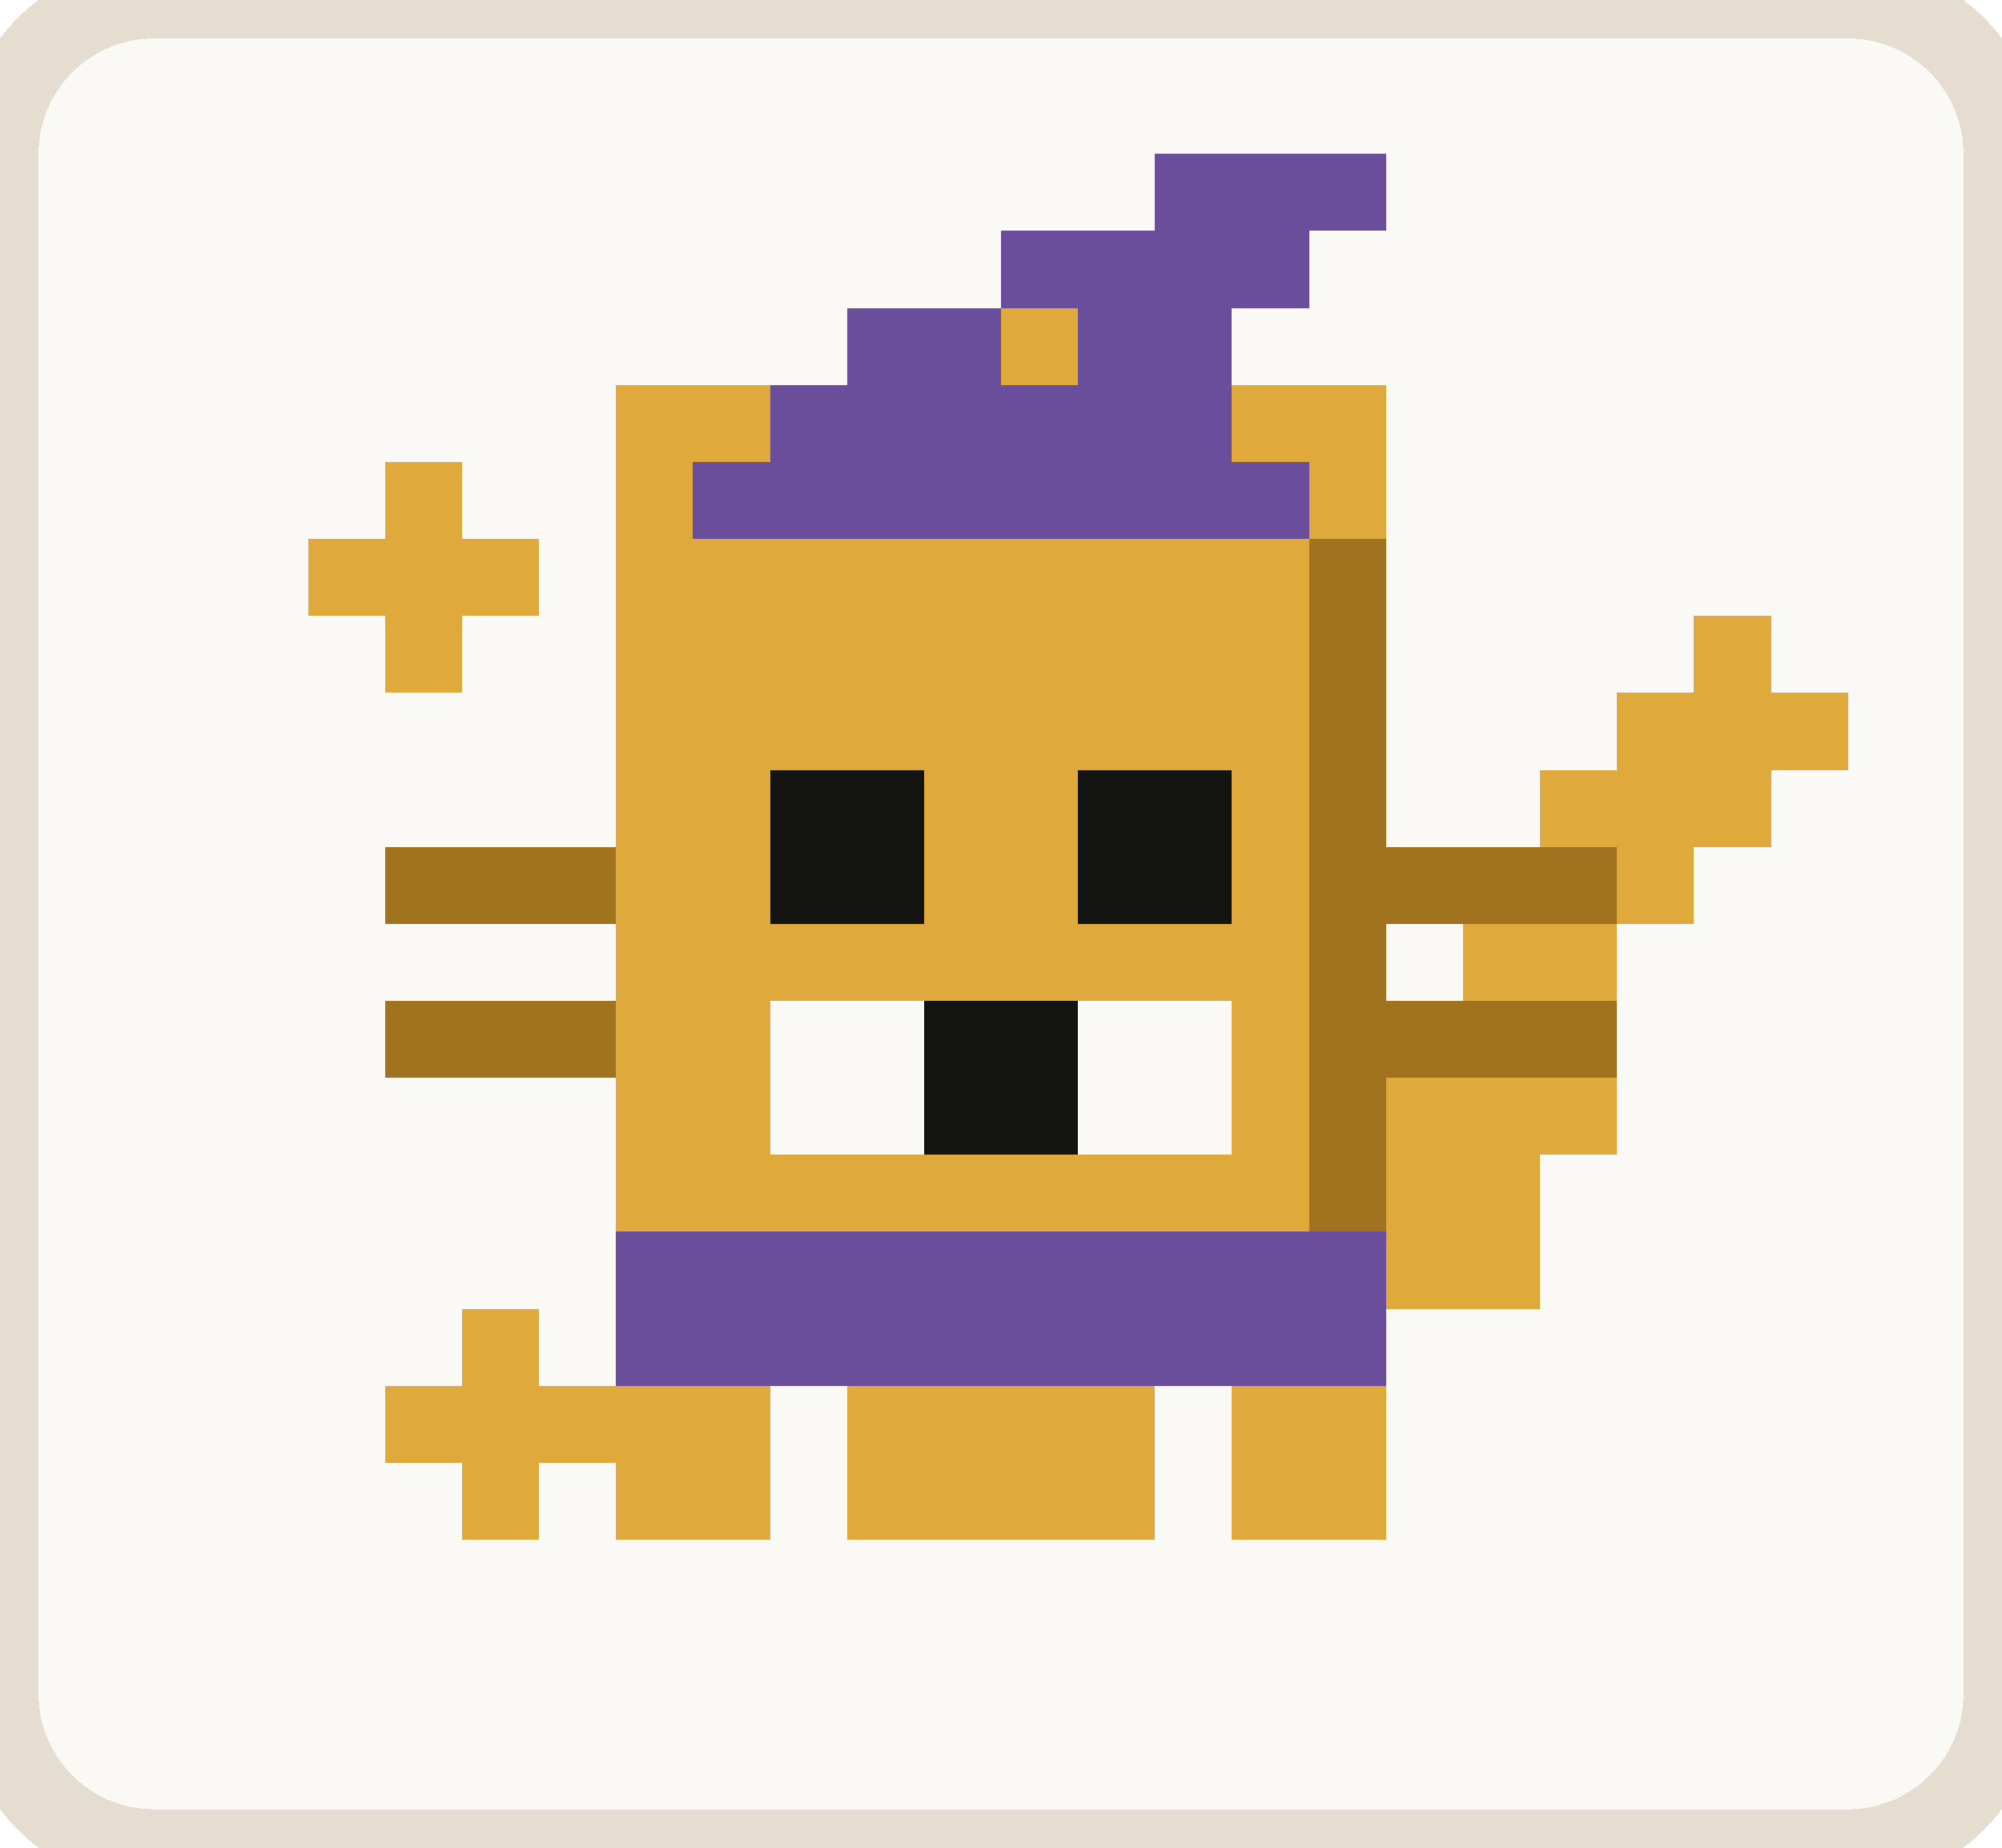
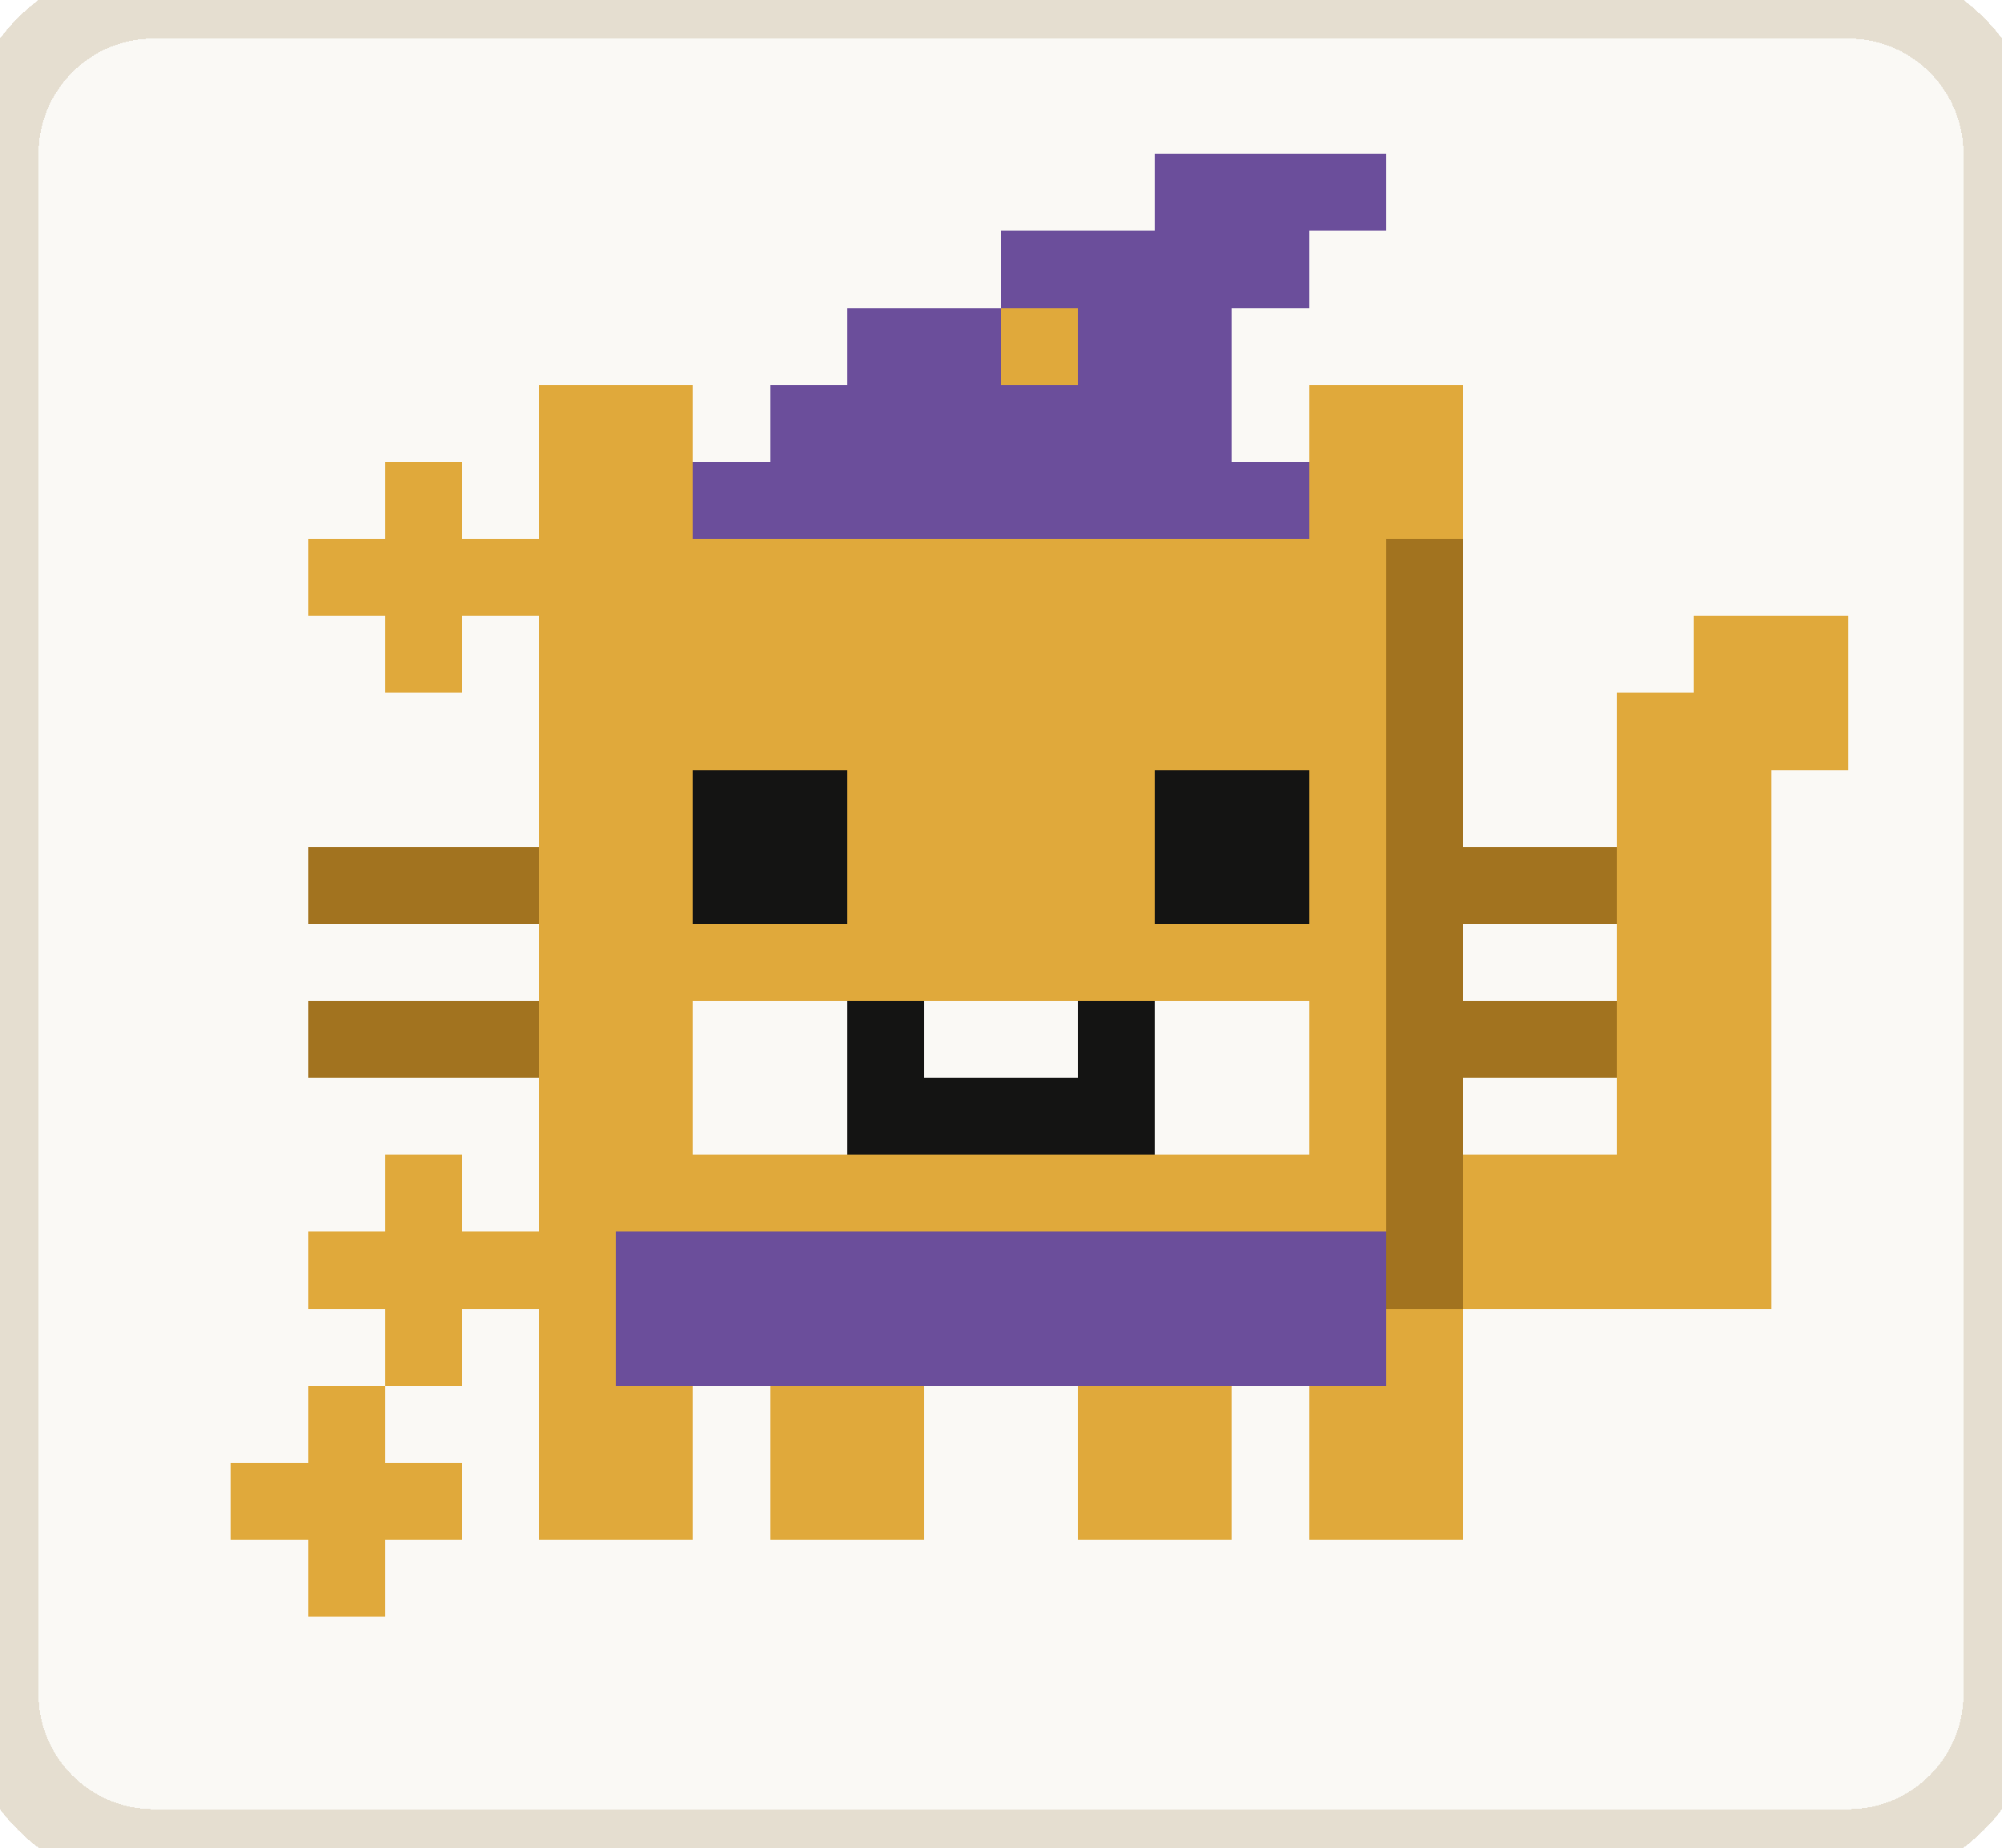
<svg xmlns="http://www.w3.org/2000/svg" viewBox="0 0 26 24" width="208" height="192" shape-rendering="crispEdges" role="img" aria-label="Квантовый кот: Одновременно исправил и не трогал">
  <rect width="26" height="24" rx="2" fill="#FAF9F5" stroke="#E5DED0" />
  <g transform="translate(2 2)">
    <g class="cat-tail">
-       <rect x="18" y="8" width="2" height="1" fill="#E0A93B" />
-       <rect x="17" y="9" width="3" height="1" fill="#E0A93B" />
-       <rect x="17" y="10" width="2" height="1" fill="#E0A93B" />
-       <rect x="17" y="11" width="2" height="1" fill="#E0A93B" />
-       <rect x="16" y="12" width="3" height="1" fill="#E0A93B" />
-       <rect x="16" y="13" width="2" height="1" fill="#E0A93B" />
-       <rect x="16" y="14" width="2" height="1" fill="#E0A93B" />
+       <rect x="20" y="6" width="2" height="1" fill="#E0A93B" />
+       <rect x="19" y="7" width="3" height="1" fill="#E0A93B" />
+       <rect x="19" y="8" width="2" height="1" fill="#E0A93B" />
+       <rect x="19" y="9" width="2" height="1" fill="#E0A93B" />
+       <rect x="19" y="10" width="2" height="1" fill="#E0A93B" />
+       <rect x="19" y="11" width="2" height="1" fill="#E0A93B" />
+       <rect x="19" y="12" width="2" height="1" fill="#E0A93B" />
+       <rect x="17" y="13" width="4" height="1" fill="#E0A93B" />
+       <rect x="17" y="14" width="4" height="1" fill="#E0A93B" />
    </g>
    <g class="cat-body">
-       <rect x="6" y="3" width="2" height="1" fill="#E0A93B" />
-       <rect x="14" y="3" width="2" height="1" fill="#E0A93B" />
+       <rect x="5" y="3" width="2" height="1" fill="#E0A93B" />
+       <rect x="15" y="3" width="2" height="1" fill="#E0A93B" />
      <rect x="3" y="4" width="1" height="1" fill="#E0A93B" />
-       <rect x="6" y="4" width="2" height="1" fill="#E0A93B" />
-       <rect x="14" y="4" width="2" height="1" fill="#E0A93B" />
+       <rect x="5" y="4" width="2" height="1" fill="#E0A93B" />
+       <rect x="15" y="4" width="2" height="1" fill="#E0A93B" />
      <rect x="2" y="5" width="3" height="1" fill="#E0A93B" />
-       <rect x="6" y="5" width="9" height="1" fill="#E0A93B" />
-       <rect x="15" y="5" width="1" height="1" fill="#A2731F" />
+       <rect x="5" y="5" width="11" height="1" fill="#E0A93B" />
+       <rect x="16" y="5" width="1" height="1" fill="#A2731F" />
      <rect x="3" y="6" width="1" height="1" fill="#E0A93B" />
-       <rect x="6" y="6" width="9" height="1" fill="#E0A93B" />
-       <rect x="15" y="6" width="1" height="1" fill="#A2731F" />
-       <rect x="20" y="6" width="1" height="1" fill="#E0A93B" />
-       <rect x="6" y="7" width="9" height="1" fill="#E0A93B" />
-       <rect x="15" y="7" width="1" height="1" fill="#A2731F" />
-       <rect x="19" y="7" width="3" height="1" fill="#E0A93B" />
-       <rect x="6" y="8" width="9" height="1" fill="#E0A93B" />
-       <rect x="15" y="8" width="1" height="1" fill="#A2731F" />
-       <rect x="20" y="8" width="1" height="1" fill="#E0A93B" />
-       <rect x="3" y="9" width="3" height="1" fill="#A2731F" />
-       <rect x="6" y="9" width="9" height="1" fill="#E0A93B" />
-       <rect x="15" y="9" width="4" height="1" fill="#A2731F" />
-       <rect x="6" y="10" width="9" height="1" fill="#E0A93B" />
-       <rect x="15" y="10" width="1" height="1" fill="#A2731F" />
-       <rect x="3" y="11" width="3" height="1" fill="#A2731F" />
-       <rect x="6" y="11" width="2" height="1" fill="#E0A93B" />
-       <rect x="8" y="11" width="2" height="1" fill="#FAF9F5" />
-       <rect x="10" y="11" width="2" height="1" fill="#141413" />
-       <rect x="12" y="11" width="2" height="1" fill="#FAF9F5" />
-       <rect x="14" y="11" width="1" height="1" fill="#E0A93B" />
-       <rect x="15" y="11" width="4" height="1" fill="#A2731F" />
-       <rect x="6" y="12" width="2" height="1" fill="#E0A93B" />
-       <rect x="8" y="12" width="2" height="1" fill="#FAF9F5" />
-       <rect x="10" y="12" width="2" height="1" fill="#141413" />
-       <rect x="12" y="12" width="2" height="1" fill="#FAF9F5" />
-       <rect x="14" y="12" width="1" height="1" fill="#E0A93B" />
-       <rect x="15" y="12" width="1" height="1" fill="#A2731F" />
-       <rect x="6" y="13" width="2" height="1" fill="#E0A93B" />
+       <rect x="5" y="6" width="11" height="1" fill="#E0A93B" />
+       <rect x="16" y="6" width="1" height="1" fill="#A2731F" />
+       <rect x="5" y="7" width="11" height="1" fill="#E0A93B" />
+       <rect x="16" y="7" width="1" height="1" fill="#A2731F" />
+       <rect x="5" y="8" width="11" height="1" fill="#E0A93B" />
+       <rect x="16" y="8" width="1" height="1" fill="#A2731F" />
+       <rect x="2" y="9" width="3" height="1" fill="#A2731F" />
+       <rect x="5" y="9" width="11" height="1" fill="#E0A93B" />
+       <rect x="16" y="9" width="3" height="1" fill="#A2731F" />
+       <rect x="5" y="10" width="11" height="1" fill="#E0A93B" />
+       <rect x="16" y="10" width="1" height="1" fill="#A2731F" />
+       <rect x="2" y="11" width="3" height="1" fill="#A2731F" />
+       <rect x="5" y="11" width="2" height="1" fill="#E0A93B" />
+       <rect x="7" y="11" width="2" height="1" fill="#FAF9F5" />
+       <rect x="9" y="11" width="1" height="1" fill="#141413" />
+       <rect x="10" y="11" width="2" height="1" fill="#FAF9F5" />
+       <rect x="12" y="11" width="1" height="1" fill="#141413" />
+       <rect x="13" y="11" width="2" height="1" fill="#FAF9F5" />
+       <rect x="15" y="11" width="1" height="1" fill="#E0A93B" />
+       <rect x="16" y="11" width="3" height="1" fill="#A2731F" />
+       <rect x="5" y="12" width="2" height="1" fill="#E0A93B" />
+       <rect x="7" y="12" width="2" height="1" fill="#FAF9F5" />
+       <rect x="9" y="12" width="4" height="1" fill="#141413" />
+       <rect x="13" y="12" width="2" height="1" fill="#FAF9F5" />
+       <rect x="15" y="12" width="1" height="1" fill="#E0A93B" />
+       <rect x="16" y="12" width="1" height="1" fill="#A2731F" />
+       <rect x="3" y="13" width="1" height="1" fill="#E0A93B" />
+       <rect x="5" y="13" width="3" height="1" fill="#E0A93B" />
      <rect x="8" y="13" width="6" height="1" fill="#E0A93B" />
-       <rect x="14" y="13" width="1" height="1" fill="#E0A93B" />
-       <rect x="15" y="13" width="1" height="1" fill="#A2731F" />
+       <rect x="14" y="13" width="2" height="1" fill="#E0A93B" />
+       <rect x="16" y="13" width="1" height="1" fill="#A2731F" />
+       <rect x="2" y="14" width="3" height="1" fill="#E0A93B" />
+       <rect x="5" y="14" width="1" height="1" fill="#E0A93B" />
      <rect x="6" y="14" width="10" height="1" fill="#6B4E9B" />
-       <rect x="4" y="15" width="1" height="1" fill="#E0A93B" />
+       <rect x="16" y="14" width="1" height="1" fill="#A2731F" />
+       <rect x="3" y="15" width="1" height="1" fill="#E0A93B" />
+       <rect x="5" y="15" width="1" height="1" fill="#E0A93B" />
      <rect x="6" y="15" width="10" height="1" fill="#6B4E9B" />
-       <rect x="3" y="16" width="3" height="1" fill="#E0A93B" />
-       <rect x="6" y="16" width="2" height="1" fill="#E0A93B" />
-       <rect x="9" y="16" width="4" height="1" fill="#E0A93B" />
-       <rect x="14" y="16" width="2" height="1" fill="#E0A93B" />
-       <rect x="4" y="17" width="1" height="1" fill="#E0A93B" />
-       <rect x="6" y="17" width="2" height="1" fill="#E0A93B" />
-       <rect x="9" y="17" width="4" height="1" fill="#E0A93B" />
-       <rect x="14" y="17" width="2" height="1" fill="#E0A93B" />
+       <rect x="16" y="15" width="1" height="1" fill="#E0A93B" />
+       <rect x="2" y="16" width="1" height="1" fill="#E0A93B" />
+       <rect x="5" y="16" width="2" height="1" fill="#E0A93B" />
+       <rect x="8" y="16" width="2" height="1" fill="#E0A93B" />
+       <rect x="12" y="16" width="2" height="1" fill="#E0A93B" />
+       <rect x="15" y="16" width="2" height="1" fill="#E0A93B" />
+       <rect x="1" y="17" width="3" height="1" fill="#E0A93B" />
+       <rect x="5" y="17" width="2" height="1" fill="#E0A93B" />
+       <rect x="8" y="17" width="2" height="1" fill="#E0A93B" />
+       <rect x="12" y="17" width="2" height="1" fill="#E0A93B" />
+       <rect x="15" y="17" width="2" height="1" fill="#E0A93B" />
+       <rect x="2" y="18" width="1" height="1" fill="#E0A93B" />
    </g>
    <g class="cat-eyes">
-       <rect x="8" y="8" width="2" height="1" fill="#141413" />
-       <rect x="12" y="8" width="2" height="1" fill="#141413" />
-       <rect x="8" y="9" width="2" height="1" fill="#141413" />
-       <rect x="12" y="9" width="2" height="1" fill="#141413" />
+       <rect x="7" y="8" width="2" height="1" fill="#141413" />
+       <rect x="13" y="8" width="2" height="1" fill="#141413" />
+       <rect x="7" y="9" width="2" height="1" fill="#141413" />
+       <rect x="13" y="9" width="2" height="1" fill="#141413" />
    </g>
    <g class="cat-eyes-shut">
-       <rect x="8" y="9" width="2" height="1" fill="#141413" />
-       <rect x="12" y="9" width="2" height="1" fill="#141413" />
+       <rect x="7" y="9" width="2" height="1" fill="#141413" />
+       <rect x="13" y="9" width="2" height="1" fill="#141413" />
    </g>
    <g class="cat-hat">
      <rect x="13" y="0" width="3" height="1" fill="#6B4E9B" />
      <rect x="11" y="1" width="4" height="1" fill="#6B4E9B" />
      <rect x="9" y="2" width="2" height="1" fill="#6B4E9B" />
      <rect x="11" y="2" width="1" height="1" fill="#E0A93B" />
      <rect x="12" y="2" width="2" height="1" fill="#6B4E9B" />
      <rect x="8" y="3" width="6" height="1" fill="#6B4E9B" />
      <rect x="7" y="4" width="8" height="1" fill="#6B4E9B" />
    </g>
  </g>
</svg>
